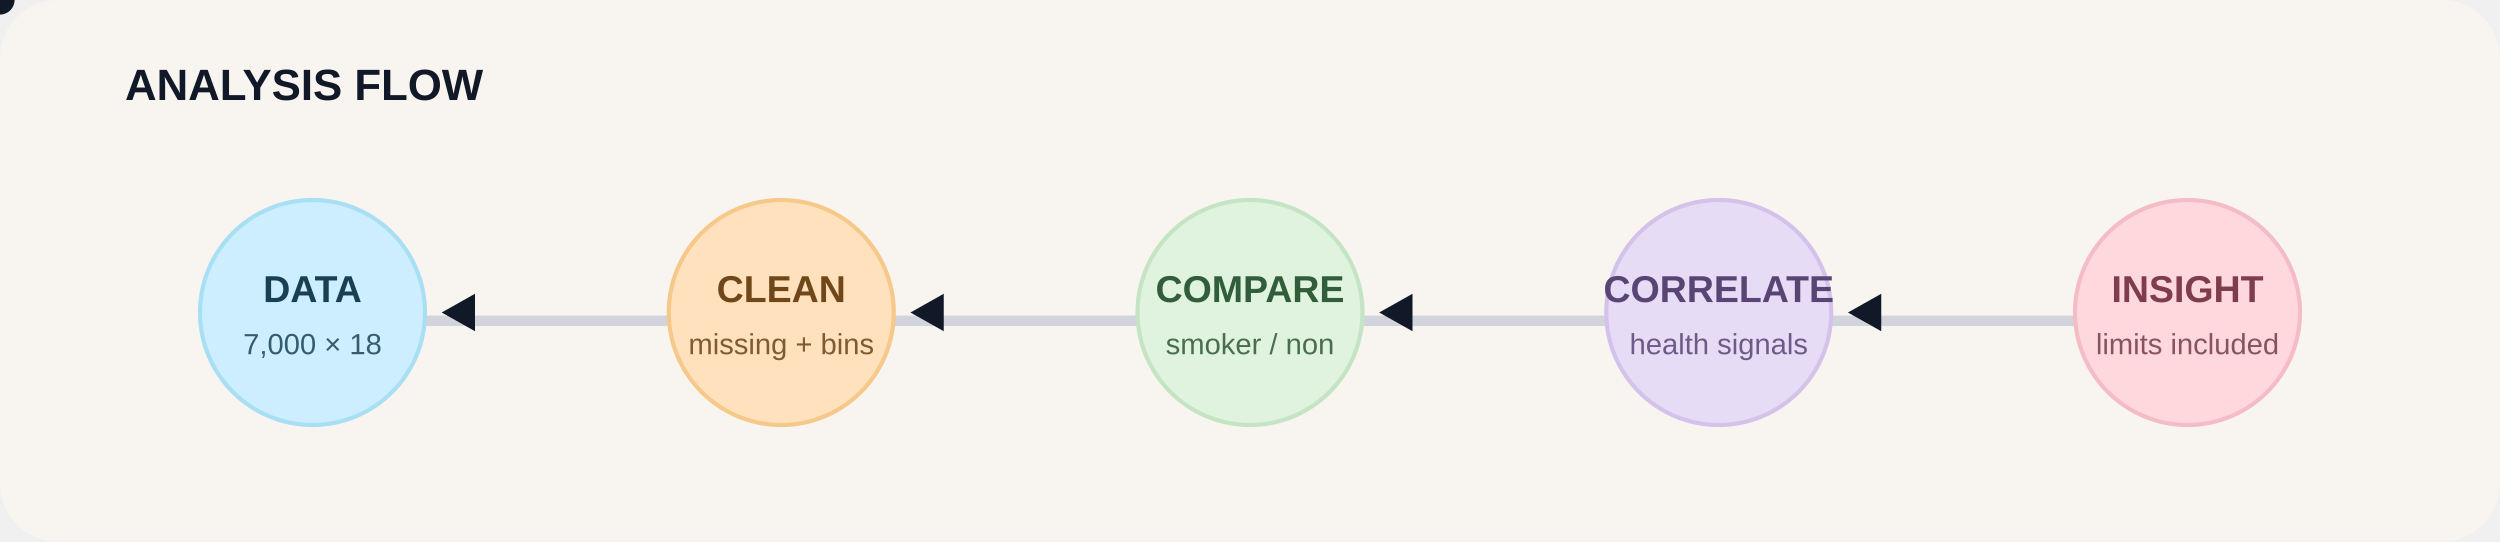
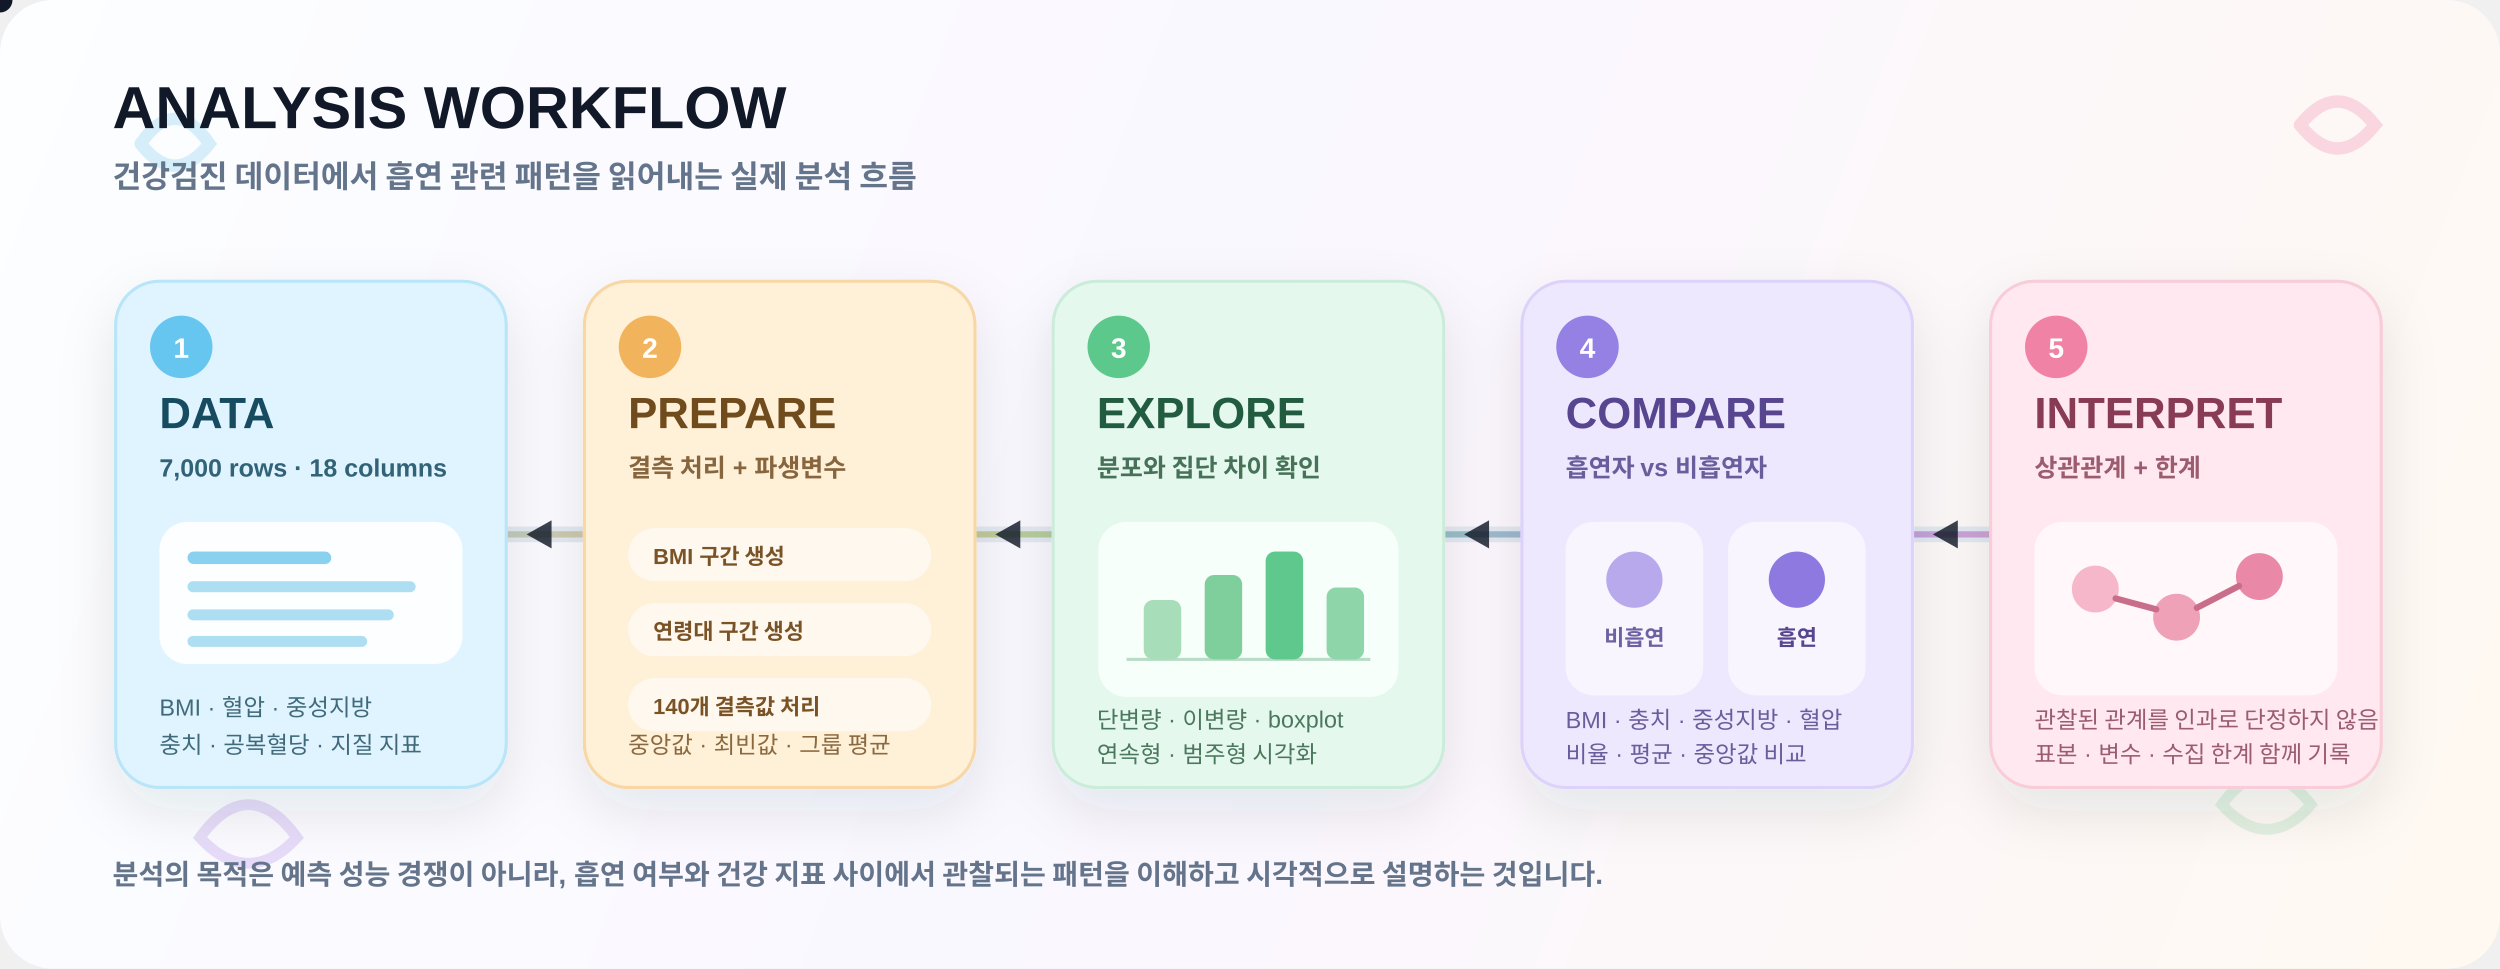
- <svg xmlns="http://www.w3.org/2000/svg" width="1200" height="260" viewBox="0 0 1200 260" role="img" aria-labelledby="title desc">
-   <rect width="1200" height="260" rx="28" fill="#f8f5f0" />
-   <text x="60" y="48" font-family="Arial, sans-serif" font-size="21" font-weight="800" fill="#111827">ANALYSIS FLOW</text>
-   <path d="M140 154 H1060" stroke="#d1d5db" stroke-width="5" stroke-linecap="round" />
-   <g font-family="Arial, sans-serif" text-anchor="middle">
-     <g transform="translate(150 150)">
-       <circle r="54" fill="#cceeff" stroke="#a9dff4" stroke-width="2" />
-       <text y="-5" font-size="18" font-weight="800" fill="#193f52">DATA</text>
-       <text y="20" font-size="14" fill="#355c6d">7,000 × 18</text>
+ <svg xmlns="http://www.w3.org/2000/svg" width="1600" height="620" viewBox="0 0 1600 620" role="img" aria-labelledby="title desc">
+   <defs>
+     <linearGradient id="bg" x1="0" y1="0" x2="1600" y2="620" gradientUnits="userSpaceOnUse">
+       <stop stop-color="#FCFEFF" />
+       <stop offset="0.52" stop-color="#FAF7FF" />
+       <stop offset="1" stop-color="#FFF9F1" />
+     </linearGradient>
+     <filter id="shadow" x="-20%" y="-25%" width="140%" height="170%">
+       <feDropShadow dx="0" dy="14" stdDeviation="18" flood-color="#1E293B" flood-opacity="0.10" />
+     </filter>
+     <linearGradient id="line" x1="160" y1="0" x2="1440" y2="0" gradientUnits="userSpaceOnUse">
+       <stop stop-color="#6EC8F2" />
+       <stop offset="0.25" stop-color="#F4B45E" />
+       <stop offset="0.50" stop-color="#69C892" />
+       <stop offset="0.75" stop-color="#9A83E8" />
+       <stop offset="1" stop-color="#F08AA8" />
+     </linearGradient>
+   </defs>
+   <rect width="1600" height="620" rx="34" fill="url(#bg)" />
+   <g opacity="0.58" fill="none" stroke-linecap="round">
+     <path d="M90 92 q22 -32 44 0 q-22 28 -44 0" stroke="#B9E4F7" stroke-width="8" />
+     <path d="M1472 80 q24 -30 48 0 q-24 30 -48 0" stroke="#F6BDD0" stroke-width="8" />
+     <path d="M128 536 c20 -28 42 -28 62 0 c-20 22 -42 22 -62 0z" stroke="#D7C5F4" stroke-width="7" />
+     <path d="M1422 515 c18 -25 38 -25 57 0 c-18 21 -38 21 -57 0z" stroke="#CBE8D2" stroke-width="7" />
+   </g>
+   <text x="72" y="82" font-family="Arial, sans-serif" font-size="38" font-weight="800" fill="#111827">ANALYSIS WORKFLOW</text>
+   <text x="72" y="120" font-family="Arial, sans-serif" font-size="20" font-weight="600" fill="#64748B">건강검진 데이터에서 흡연 관련 패턴을 읽어내는 실제 분석 흐름</text>
+   <path d="M176 342 H1422" stroke="#E2E8F0" stroke-width="10" stroke-linecap="round" />
+   <path d="M176 342 H1422" stroke="url(#line)" stroke-width="4" stroke-linecap="round" opacity="0.72" />
+   <circle r="8" fill="#111827">
+     <animateMotion dur="7.8s" repeatCount="indefinite" path="M176 342 H1422" />
+     <animate attributeName="opacity" values="0;1;1;1;0" dur="7.8s" repeatCount="indefinite" />
+   </circle>
+   <g font-family="Arial, sans-serif" filter="url(#shadow)">
+     <g transform="translate(74 180)">
+       <rect width="250" height="324" rx="28" fill="#DFF4FF" stroke="#B8E5F8" stroke-width="2" />
+       <circle cx="42" cy="42" r="20" fill="#66C6F0" />
+       <text x="42" y="49" text-anchor="middle" font-size="18" font-weight="800" fill="#FFFFFF">1</text>
+       <text x="28" y="94" font-size="28" font-weight="800" fill="#164B61">DATA</text>
+       <text x="28" y="125" font-size="16" font-weight="700" fill="#326276">7,000 rows · 18 columns</text>
+       <g transform="translate(28 154)" fill="#FFFFFF" opacity="0.90">
+         <rect x="0" y="0" width="194" height="91" rx="18" />
+         <rect x="18" y="19" width="92" height="8" rx="4" fill="#7FCDEC" />
+         <rect x="18" y="38" width="146" height="7" rx="3.5" fill="#A8DBEF" />
+         <rect x="18" y="56" width="132" height="7" rx="3.5" fill="#A8DBEF" />
+         <rect x="18" y="73" width="115" height="7" rx="3.5" fill="#A8DBEF" />
+       </g>
+       <text x="28" y="278" font-size="15" fill="#416B7C">BMI · 혈압 · 중성지방</text>
+       <text x="28" y="302" font-size="15" fill="#416B7C">충치 · 공복혈당 · 지질 지표</text>
    </g>
-     <g transform="translate(375 150)">
-       <circle r="54" fill="#ffe2bd" stroke="#f6c889" stroke-width="2" />
-       <text y="-5" font-size="18" font-weight="800" fill="#6f4719">CLEAN</text>
-       <text y="20" font-size="14" fill="#7e5a35">missing + bins</text>
+     <g transform="translate(374 180)">
+       <rect width="250" height="324" rx="28" fill="#FFF0D8" stroke="#F8D7A6" stroke-width="2" />
+       <circle cx="42" cy="42" r="20" fill="#F2B35D" />
+       <text x="42" y="49" text-anchor="middle" font-size="18" font-weight="800" fill="#FFFFFF">2</text>
+       <text x="28" y="94" font-size="28" font-weight="800" fill="#704B1E">PREPARE</text>
+       <text x="28" y="125" font-size="16" font-weight="700" fill="#87653E">결측 처리 + 파생변수</text>
+       <g transform="translate(28 158)">
+         <rect width="194" height="34" rx="17" fill="#FFF8EE" />
+         <text x="16" y="23" font-size="14" font-weight="700" fill="#795327">BMI 구간 생성</text>
+         <rect y="48" width="194" height="34" rx="17" fill="#FFF8EE" />
+         <text x="16" y="71" font-size="14" font-weight="700" fill="#795327">연령대 구간 생성</text>
+         <rect y="96" width="194" height="34" rx="17" fill="#FFF8EE" />
+         <text x="16" y="119" font-size="14" font-weight="700" fill="#795327">140개 결측값 처리</text>
+       </g>
+       <text x="28" y="302" font-size="15" fill="#8A6940">중앙값 · 최빈값 · 그룹 평균</text>
    </g>
-     <g transform="translate(600 150)">
-       <circle r="54" fill="#dff3df" stroke="#c5e4c3" stroke-width="2" />
-       <text y="-5" font-size="18" font-weight="800" fill="#315d3a">COMPARE</text>
-       <text y="20" font-size="14" fill="#486e4f">smoker / non</text>
+     <g transform="translate(674 180)">
+       <rect width="250" height="324" rx="28" fill="#E5F8EE" stroke="#CBECD9" stroke-width="2" />
+       <circle cx="42" cy="42" r="20" fill="#5DC88C" />
+       <text x="42" y="49" text-anchor="middle" font-size="18" font-weight="800" fill="#FFFFFF">3</text>
+       <text x="28" y="94" font-size="28" font-weight="800" fill="#245B40">EXPLORE</text>
+       <text x="28" y="125" font-size="16" font-weight="700" fill="#467258">분포와 집단 차이 확인</text>
+       <g transform="translate(29 154)">
+         <rect width="192" height="112" rx="18" fill="#F7FFFA" />
+         <line x1="18" y1="88" x2="174" y2="88" stroke="#B9DCC7" stroke-width="2" />
+         <rect x="29" y="50" width="24" height="38" rx="6" fill="#A8DDBA" />
+         <rect x="68" y="34" width="24" height="54" rx="6" fill="#7FCF9D" />
+         <rect x="107" y="19" width="24" height="69" rx="6" fill="#5EC88C" />
+         <rect x="146" y="42" width="24" height="46" rx="6" fill="#8FD5AA" />
+       </g>
+       <text x="28" y="286" font-size="15" fill="#4B785D">단변량 · 이변량 · boxplot</text>
+       <text x="28" y="308" font-size="15" fill="#4B785D">연속형 · 범주형 시각화</text>
    </g>
-     <g transform="translate(825 150)">
-       <circle r="54" fill="#e7dcf6" stroke="#d4c2eb" stroke-width="2" />
-       <text y="-5" font-size="18" font-weight="800" fill="#594574">CORRELATE</text>
-       <text y="20" font-size="14" fill="#6e5a86">health signals</text>
+     <g transform="translate(974 180)">
+       <rect width="250" height="324" rx="28" fill="#EEE8FF" stroke="#DDD2FA" stroke-width="2" />
+       <circle cx="42" cy="42" r="20" fill="#9580E4" />
+       <text x="42" y="49" text-anchor="middle" font-size="18" font-weight="800" fill="#FFFFFF">4</text>
+       <text x="28" y="94" font-size="28" font-weight="800" fill="#58448F">COMPARE</text>
+       <text x="28" y="125" font-size="16" font-weight="700" fill="#6B5D9B">흡연자 vs 비흡연자</text>
+       <g transform="translate(28 154)">
+         <rect width="88" height="111" rx="18" fill="#F8F5FF" />
+         <rect x="104" width="88" height="111" rx="18" fill="#F8F5FF" />
+         <circle cx="44" cy="37" r="18" fill="#B7A9EC" />
+         <circle cx="148" cy="37" r="18" fill="#8E79E0" />
+         <text x="44" y="79" text-anchor="middle" font-size="14" font-weight="700" fill="#6E60A2">비흡연</text>
+         <text x="148" y="79" text-anchor="middle" font-size="14" font-weight="700" fill="#58448F">흡연</text>
+       </g>
+       <text x="28" y="286" font-size="15" fill="#6B5D9B">BMI · 충치 · 중성지방 · 혈압</text>
+       <text x="28" y="308" font-size="15" fill="#6B5D9B">비율 · 평균 · 중앙값 비교</text>
    </g>
-     <g transform="translate(1050 150)">
-       <circle r="54" fill="#ffd8dd" stroke="#f4bcc4" stroke-width="2" />
-       <text y="-5" font-size="18" font-weight="800" fill="#7e3d48">INSIGHT</text>
-       <text y="20" font-size="14" fill="#87545d">limits included</text>
+     <g transform="translate(1274 180)">
+       <rect width="250" height="324" rx="28" fill="#FFE8EF" stroke="#F8CCD8" stroke-width="2" />
+       <circle cx="42" cy="42" r="20" fill="#F083A5" />
+       <text x="42" y="49" text-anchor="middle" font-size="18" font-weight="800" fill="#FFFFFF">5</text>
+       <text x="28" y="94" font-size="28" font-weight="800" fill="#873A55">INTERPRET</text>
+       <text x="28" y="125" font-size="16" font-weight="700" fill="#9B5B70">상관관계 + 한계</text>
+       <g transform="translate(28 154)">
+         <rect width="194" height="111" rx="18" fill="#FFF7FA" />
+         <circle cx="39" cy="43" r="15" fill="#F7B7CA" />
+         <circle cx="91" cy="61" r="15" fill="#EFA1B8" />
+         <circle cx="144" cy="35" r="15" fill="#E989A7" />
+         <line x1="52" y1="49" x2="78" y2="56" stroke="#C86E8A" stroke-width="4" stroke-linecap="round" />
+         <line x1="104" y1="55" x2="131" y2="41" stroke="#C86E8A" stroke-width="4" stroke-linecap="round" />
+       </g>
+       <text x="28" y="286" font-size="15" fill="#9B5B70">관찰된 관계를 인과로 단정하지 않음</text>
+       <text x="28" y="308" font-size="15" fill="#9B5B70">표본 · 변수 · 수집 한계 함께 기록</text>
    </g>
  </g>
-   <g fill="#111827">
-     <path d="M212 150 l16 -9 v18z" />
-     <path d="M437 150 l16 -9 v18z" />
-     <path d="M662 150 l16 -9 v18z" />
-     <path d="M887 150 l16 -9 v18z" />
+   <g fill="#111827" opacity="0.82">
+     <path d="M337 342 l16 -9 v18z" />
+     <path d="M637 342 l16 -9 v18z" />
+     <path d="M937 342 l16 -9 v18z" />
+     <path d="M1237 342 l16 -9 v18z" />
  </g>
-   <circle r="7" fill="#111827">
-     <animateMotion dur="6s" repeatCount="indefinite" path="M150 150 H1050" />
-     <animate attributeName="opacity" values="0;1;1;0" dur="6s" repeatCount="indefinite" />
-   </circle>
+   <text x="72" y="566" font-family="Arial, sans-serif" font-size="18" font-weight="600" fill="#64748B">분석의 목적은 예측 성능 경쟁이 아니라, 흡연 여부와 건강 지표 사이에서 관찰되는 패턴을 이해하고 시각적으로 설명하는 것입니다.</text>
</svg>
